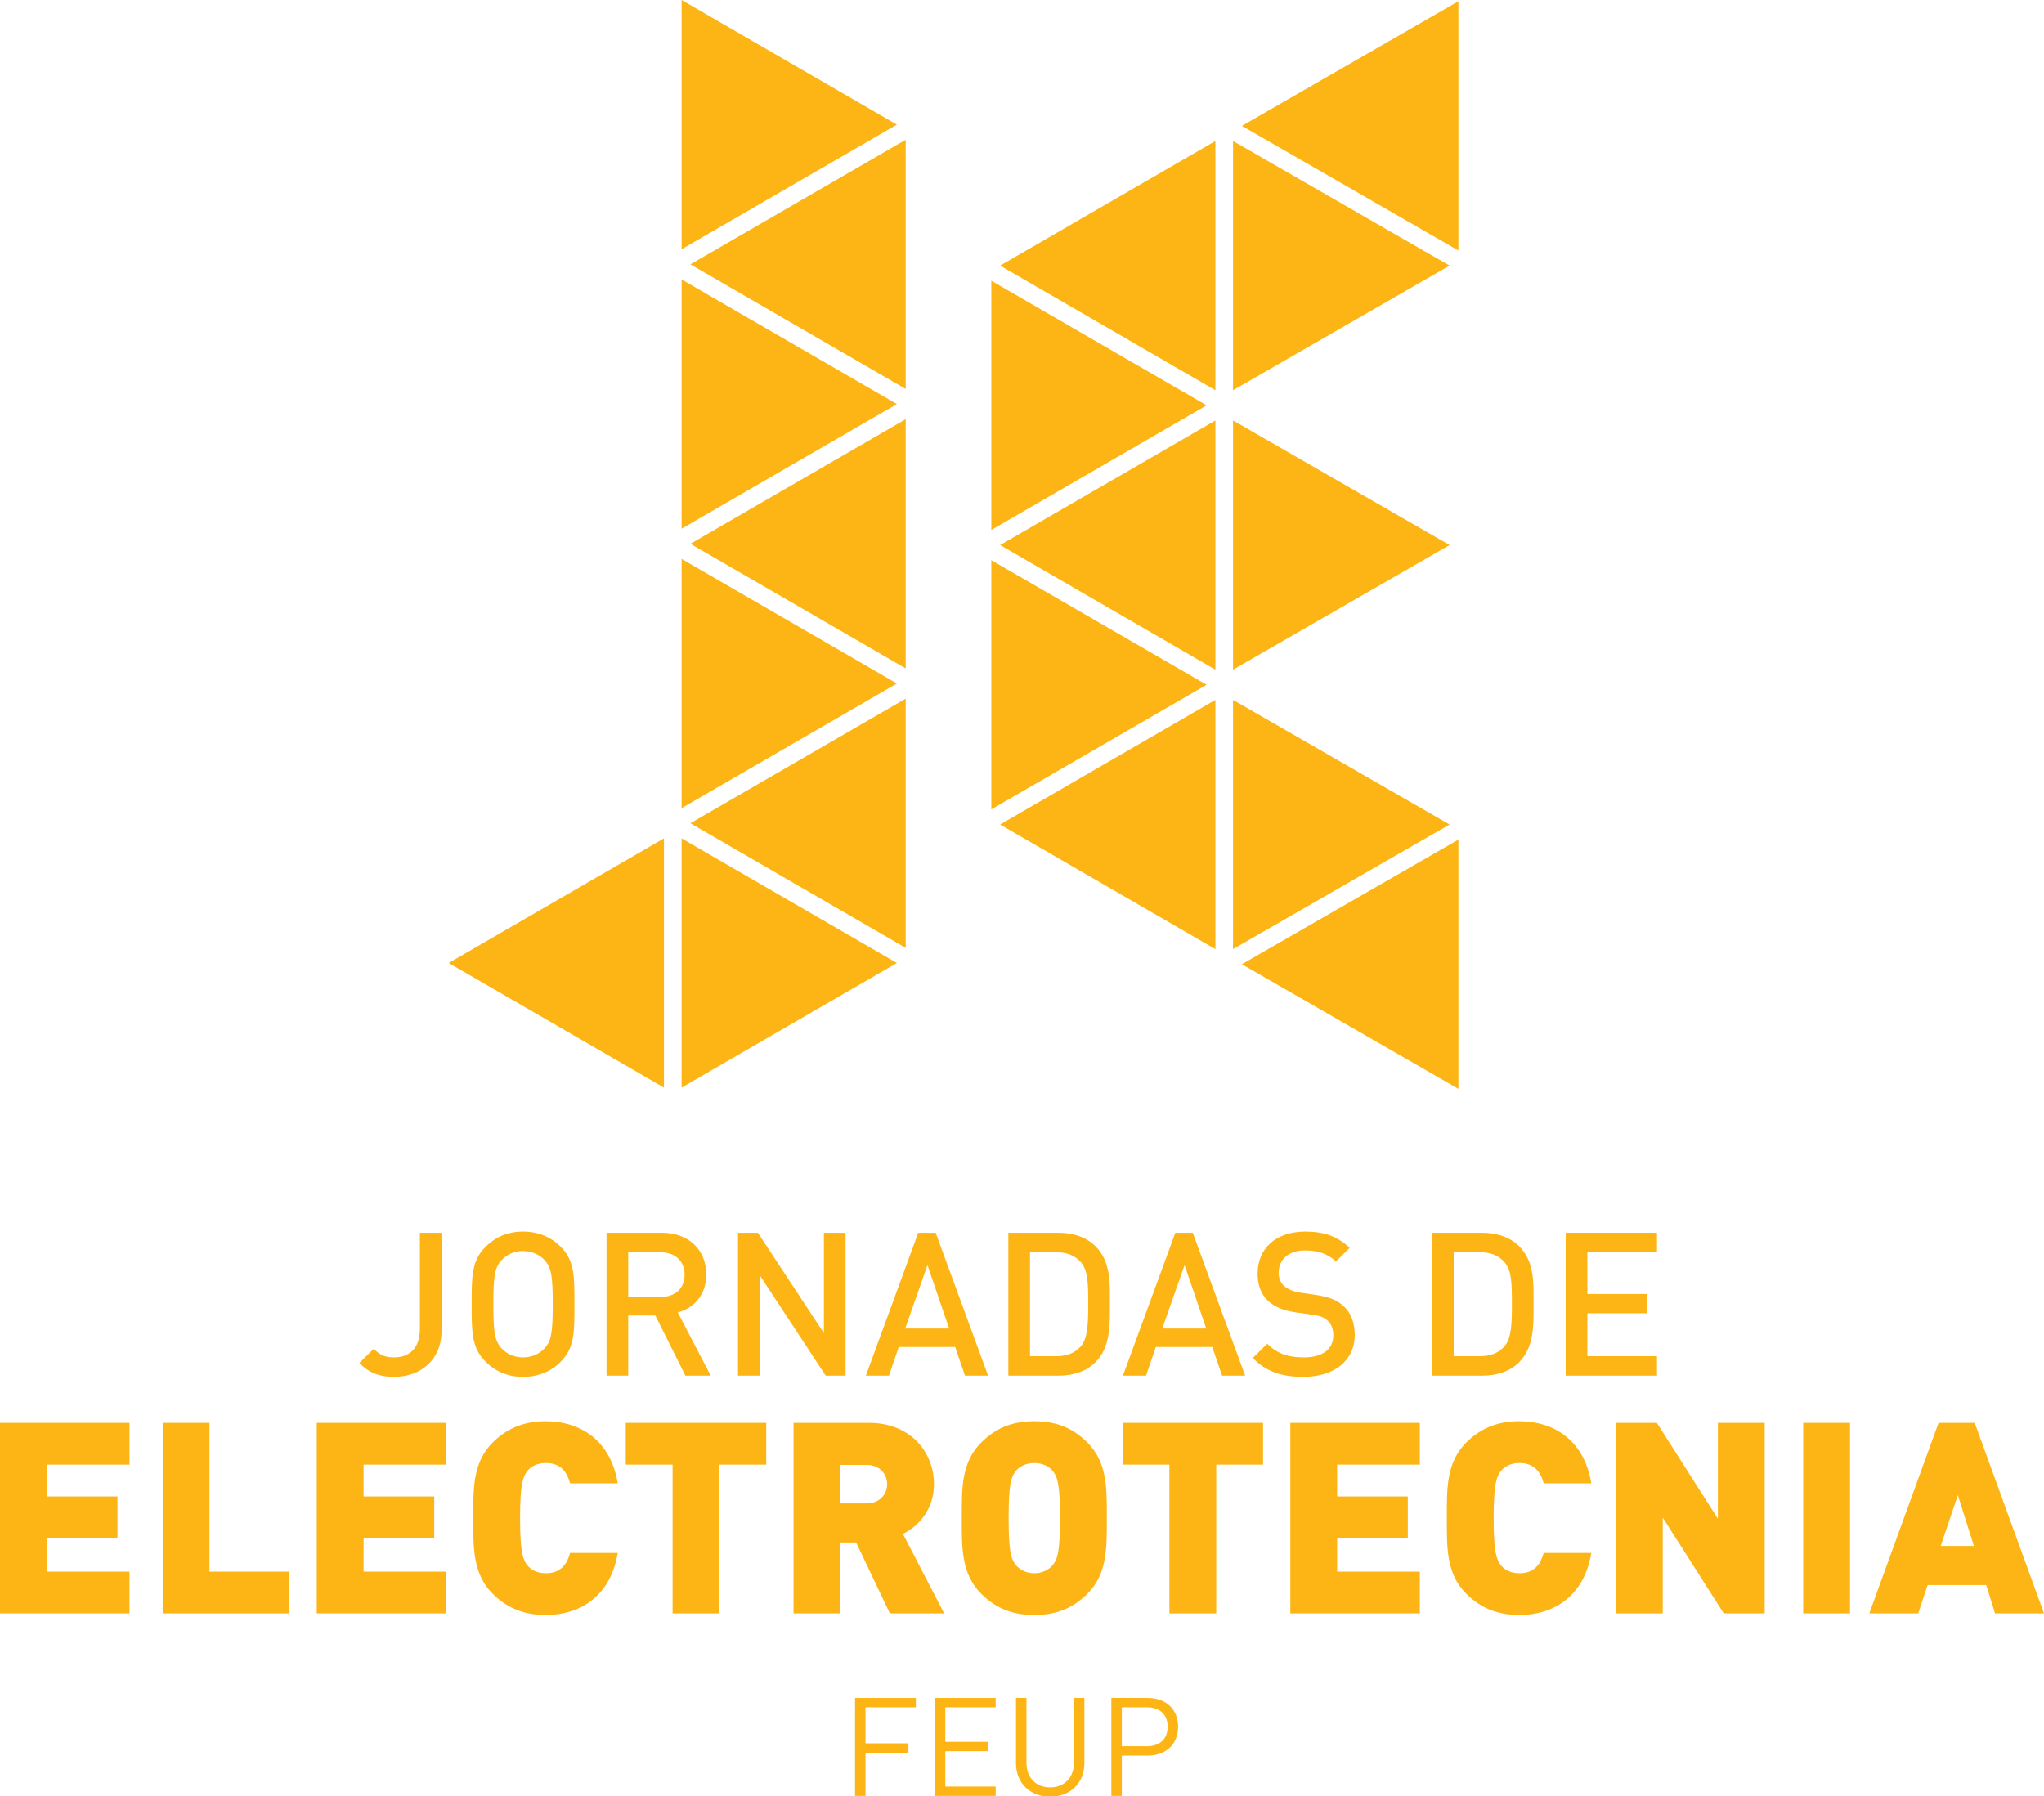
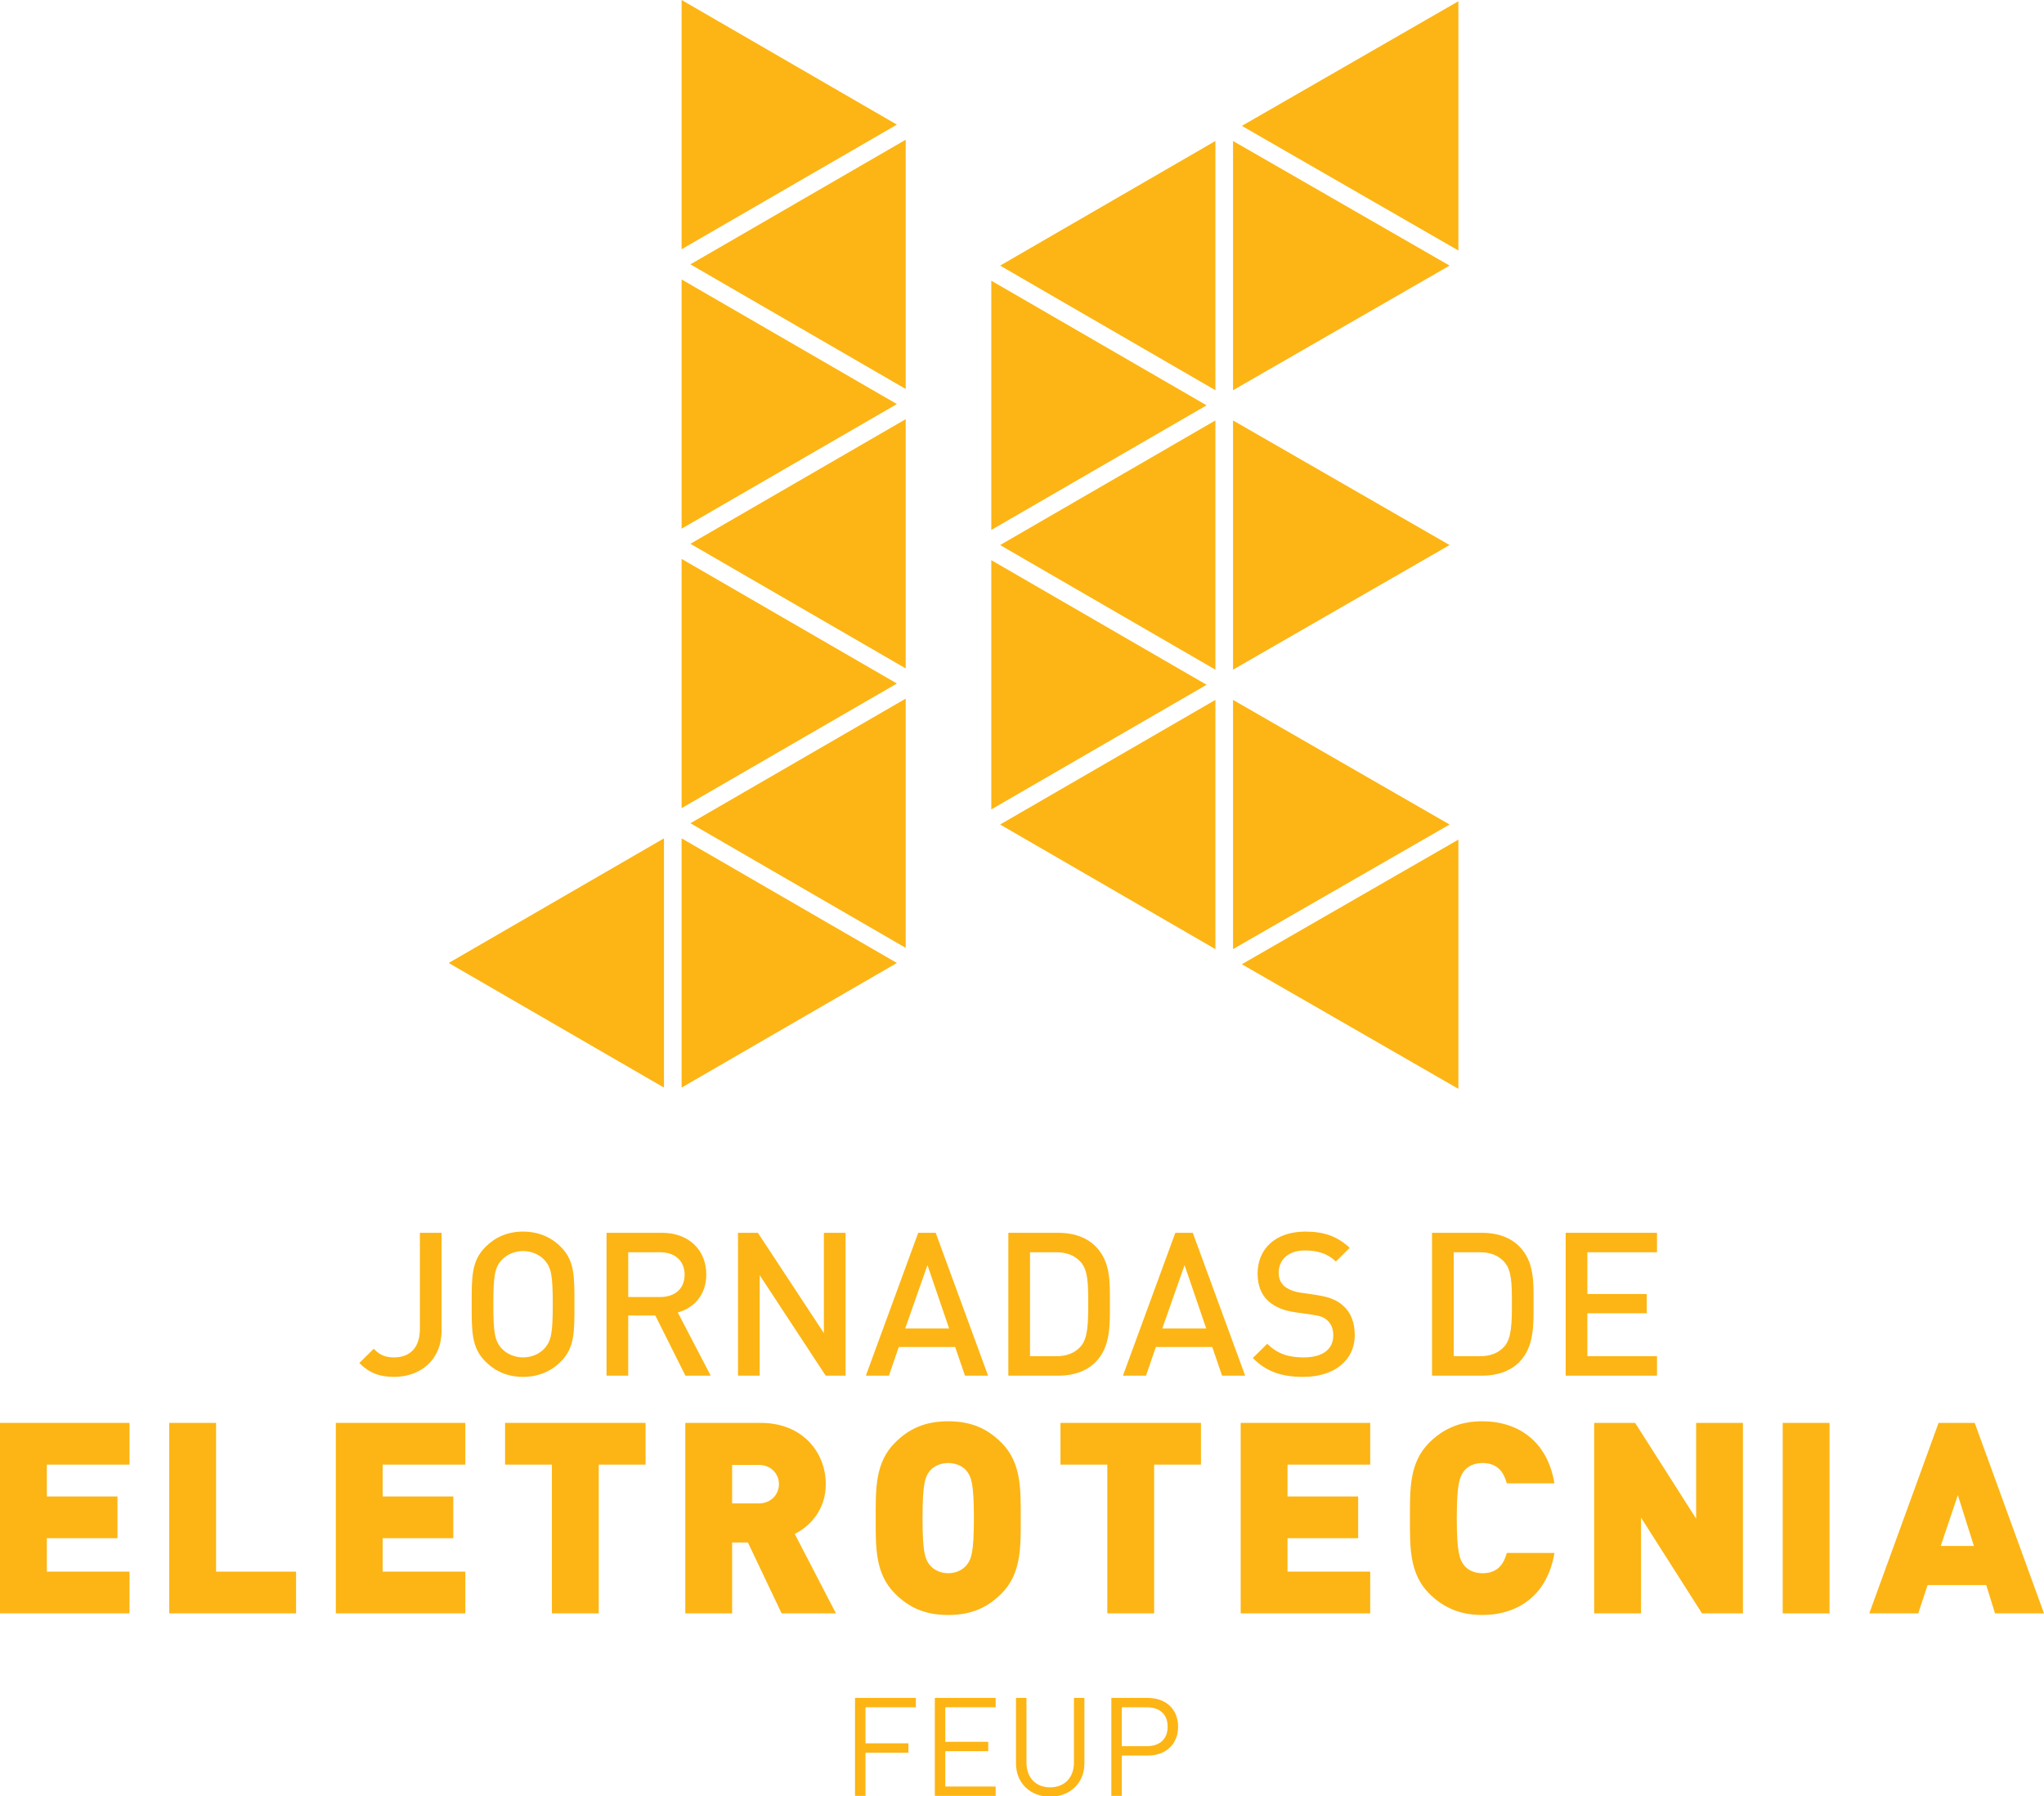
<svg xmlns="http://www.w3.org/2000/svg" version="1.1" id="Layer_1" x="0px" y="0px" width="566.629" height="497.948" viewBox="0 0 566.629 497.948" enable-background="new 0 0 841.89 589.091" xml:space="preserve">
  <defs id="defs79" />
-   <g id="g3" transform="translate(-137.631,-45.472)">
-     <g id="g5">
-       <g id="g7">
-         <path d="m 246.855,427.219 c -4.062,0 -6.898,-1.113 -9.625,-3.838 l 4.006,-3.951 c 1.391,1.391 2.727,2.393 5.619,2.393 4.45,0 7.177,-2.727 7.177,-7.9 v -26.648 h 6.009 v 27.094 c 0,8.233 -5.897,12.85 -13.186,12.85 z" id="path9" style="fill:#fcb514" />
-         <path d="m 293.089,422.991 c -2.727,2.727 -6.231,4.229 -10.459,4.229 -4.229,0 -7.678,-1.502 -10.403,-4.229 -3.895,-3.895 -3.839,-8.289 -3.839,-15.91 0,-7.623 -0.056,-12.018 3.839,-15.912 2.726,-2.727 6.175,-4.229 10.403,-4.229 4.228,0 7.732,1.502 10.459,4.229 3.895,3.895 3.783,8.289 3.783,15.912 0,7.621 0.111,12.015 -3.783,15.91 z m -4.563,-28.205 c -1.391,-1.502 -3.561,-2.449 -5.896,-2.449 -2.337,0 -4.507,0.947 -5.897,2.449 -1.947,2.113 -2.337,4.338 -2.337,12.295 0,7.955 0.39,10.18 2.337,12.295 1.391,1.502 3.561,2.447 5.897,2.447 2.336,0 4.506,-0.945 5.896,-2.447 1.947,-2.115 2.337,-4.34 2.337,-12.295 0,-7.957 -0.389,-10.182 -2.337,-12.295 z" id="path11" style="fill:#fcb514" />
-         <path d="m 327.64,426.885 -8.346,-16.689 h -7.511 v 16.689 h -6.008 v -39.611 h 15.354 c 7.511,0 12.295,4.84 12.295,11.572 0,5.674 -3.449,9.291 -7.899,10.516 l 9.124,17.523 h -7.009 z m -6.955,-34.215 h -8.901 v 12.406 h 8.901 c 4.006,0 6.732,-2.281 6.732,-6.176 0,-3.892 -2.727,-6.23 -6.732,-6.23 z" id="path13" style="fill:#fcb514" />
-         <path d="m 366.529,426.885 -18.304,-27.873 v 27.873 h -6.008 v -39.611 h 5.508 l 18.303,27.816 v -27.816 h 6.009 v 39.611 h -5.508 z" id="path15" style="fill:#fcb514" />
-         <path d="m 405.142,426.885 -2.727,-7.955 h -15.633 l -2.727,7.955 h -6.397 l 14.521,-39.611 h 4.84 l 14.521,39.611 h -6.398 z m -10.404,-30.654 -6.176,17.58 h 12.184 l -6.008,-17.58 z" id="path17" style="fill:#fcb514" />
-         <path d="m 441.306,423.159 c -2.504,2.502 -6.12,3.727 -10.237,3.727 H 417.16 v -39.611 h 13.908 c 4.117,0 7.733,1.225 10.237,3.729 4.283,4.283 4.005,10.068 4.005,15.799 0,5.731 0.279,12.071 -4.004,16.356 z m -4.118,-27.819 c -1.669,-1.834 -3.895,-2.67 -6.731,-2.67 h -7.288 v 28.818 h 7.288 c 2.837,0 5.063,-0.834 6.731,-2.67 2.059,-2.281 2.114,-6.564 2.114,-12.018 10e-4,-5.45 -0.055,-9.178 -2.114,-11.46 z" id="path19" style="fill:#fcb514" />
-         <path d="m 476.412,426.885 -2.726,-7.955 h -15.633 l -2.727,7.955 h -6.397 l 14.521,-39.611 h 4.84 l 14.521,39.611 h -6.399 z m -10.403,-30.654 -6.175,17.58 h 12.184 l -6.009,-17.58 z" id="path21" style="fill:#fcb514" />
-         <path d="m 498.946,427.219 c -5.952,0 -10.236,-1.391 -14.02,-5.229 l 4.006,-3.951 c 2.893,2.893 6.063,3.783 10.125,3.783 5.174,0 8.179,-2.225 8.179,-6.064 0,-1.725 -0.501,-3.17 -1.559,-4.117 -1.001,-0.945 -2.002,-1.334 -4.339,-1.668 l -4.674,-0.668 c -3.227,-0.445 -5.785,-1.557 -7.51,-3.172 -1.947,-1.836 -2.894,-4.338 -2.894,-7.564 0,-6.898 5.008,-11.629 13.241,-11.629 5.229,0 8.901,1.336 12.295,4.508 l -3.839,3.783 c -2.447,-2.338 -5.285,-3.061 -8.623,-3.061 -4.673,0 -7.232,2.67 -7.232,6.176 0,1.445 0.445,2.725 1.502,3.672 1.002,0.889 2.615,1.557 4.451,1.836 l 4.506,0.666 c 3.672,0.557 5.73,1.447 7.399,2.949 2.17,1.893 3.227,4.729 3.227,8.123 10e-4,7.287 -5.951,11.627 -14.241,11.627 z" id="path23" style="fill:#fcb514" />
-         <path d="m 558.755,423.159 c -2.504,2.502 -6.12,3.727 -10.237,3.727 H 534.61 v -39.611 h 13.908 c 4.117,0 7.733,1.225 10.237,3.729 4.283,4.283 4.005,10.068 4.005,15.799 0,5.731 0.278,12.071 -4.005,16.356 z m -4.117,-27.819 c -1.669,-1.834 -3.895,-2.67 -6.731,-2.67 h -7.288 v 28.818 h 7.288 c 2.837,0 5.063,-0.834 6.731,-2.67 2.059,-2.281 2.114,-6.564 2.114,-12.018 0,-5.45 -0.056,-9.178 -2.114,-11.46 z" id="path25" style="fill:#fcb514" />
-         <path d="m 571.663,426.885 v -39.611 h 25.313 v 5.396 h -19.305 v 11.572 h 16.467 v 5.34 h -16.467 v 11.906 h 19.305 v 5.396 h -25.313 z" id="path27" style="fill:#fcb514" />
-       </g>
+   <g id="g5" transform="translate(-137.631,-45.472)">
+     <g id="g7">
+       <path style="fill:#fcb514" id="path9" d="m 246.855,427.219 c -4.062,0 -6.898,-1.113 -9.625,-3.838 l 4.006,-3.951 c 1.391,1.391 2.727,2.393 5.619,2.393 4.45,0 7.177,-2.727 7.177,-7.9 v -26.648 h 6.009 v 27.094 c 0,8.233 -5.897,12.85 -13.186,12.85 z" />
+       <path style="fill:#fcb514" id="path11" d="m 293.089,422.991 c -2.727,2.727 -6.231,4.229 -10.459,4.229 -4.229,0 -7.678,-1.502 -10.403,-4.229 -3.895,-3.895 -3.839,-8.289 -3.839,-15.91 0,-7.623 -0.056,-12.018 3.839,-15.912 2.726,-2.727 6.175,-4.229 10.403,-4.229 4.228,0 7.732,1.502 10.459,4.229 3.895,3.895 3.783,8.289 3.783,15.912 0,7.621 0.111,12.015 -3.783,15.91 z m -4.563,-28.205 c -1.391,-1.502 -3.561,-2.449 -5.896,-2.449 -2.337,0 -4.507,0.947 -5.897,2.449 -1.947,2.113 -2.337,4.338 -2.337,12.295 0,7.955 0.39,10.18 2.337,12.295 1.391,1.502 3.561,2.447 5.897,2.447 2.336,0 4.506,-0.945 5.896,-2.447 1.947,-2.115 2.337,-4.34 2.337,-12.295 0,-7.957 -0.389,-10.182 -2.337,-12.295 z" />
+       <path style="fill:#fcb514" id="path13" d="m 327.64,426.885 -8.346,-16.689 h -7.511 v 16.689 h -6.008 v -39.611 h 15.354 c 7.511,0 12.295,4.84 12.295,11.572 0,5.674 -3.449,9.291 -7.899,10.516 l 9.124,17.523 h -7.009 z m -6.955,-34.215 h -8.901 v 12.406 h 8.901 c 4.006,0 6.732,-2.281 6.732,-6.176 0,-3.892 -2.727,-6.23 -6.732,-6.23 z" />
+       <path style="fill:#fcb514" id="path15" d="m 366.529,426.885 -18.304,-27.873 v 27.873 h -6.008 v -39.611 h 5.508 l 18.303,27.816 v -27.816 h 6.009 v 39.611 h -5.508 z" />
+       <path style="fill:#fcb514" id="path17" d="m 405.142,426.885 -2.727,-7.955 h -15.633 l -2.727,7.955 h -6.397 l 14.521,-39.611 h 4.84 l 14.521,39.611 h -6.398 z m -10.404,-30.654 -6.176,17.58 h 12.184 l -6.008,-17.58 z" />
+       <path style="fill:#fcb514" id="path19" d="m 441.306,423.159 c -2.504,2.502 -6.12,3.727 -10.237,3.727 H 417.16 v -39.611 h 13.908 c 4.117,0 7.733,1.225 10.237,3.729 4.283,4.283 4.005,10.068 4.005,15.799 0,5.731 0.279,12.071 -4.004,16.356 z m -4.118,-27.819 c -1.669,-1.834 -3.895,-2.67 -6.731,-2.67 h -7.288 v 28.818 h 7.288 c 2.837,0 5.063,-0.834 6.731,-2.67 2.059,-2.281 2.114,-6.564 2.114,-12.018 10e-4,-5.45 -0.055,-9.178 -2.114,-11.46 z" />
+       <path style="fill:#fcb514" id="path21" d="m 476.412,426.885 -2.726,-7.955 h -15.633 l -2.727,7.955 h -6.397 l 14.521,-39.611 h 4.84 l 14.521,39.611 h -6.399 z m -10.403,-30.654 -6.175,17.58 h 12.184 l -6.009,-17.58 z" />
+       <path style="fill:#fcb514" id="path23" d="m 498.946,427.219 c -5.952,0 -10.236,-1.391 -14.02,-5.229 l 4.006,-3.951 c 2.893,2.893 6.063,3.783 10.125,3.783 5.174,0 8.179,-2.225 8.179,-6.064 0,-1.725 -0.501,-3.17 -1.559,-4.117 -1.001,-0.945 -2.002,-1.334 -4.339,-1.668 l -4.674,-0.668 c -3.227,-0.445 -5.785,-1.557 -7.51,-3.172 -1.947,-1.836 -2.894,-4.338 -2.894,-7.564 0,-6.898 5.008,-11.629 13.241,-11.629 5.229,0 8.901,1.336 12.295,4.508 l -3.839,3.783 c -2.447,-2.338 -5.285,-3.061 -8.623,-3.061 -4.673,0 -7.232,2.67 -7.232,6.176 0,1.445 0.445,2.725 1.502,3.672 1.002,0.889 2.615,1.557 4.451,1.836 l 4.506,0.666 c 3.672,0.557 5.73,1.447 7.399,2.949 2.17,1.893 3.227,4.729 3.227,8.123 10e-4,7.287 -5.951,11.627 -14.241,11.627 z" />
+       <path style="fill:#fcb514" id="path25" d="m 558.755,423.159 c -2.504,2.502 -6.12,3.727 -10.237,3.727 H 534.61 v -39.611 h 13.908 c 4.117,0 7.733,1.225 10.237,3.729 4.283,4.283 4.005,10.068 4.005,15.799 0,5.731 0.278,12.071 -4.005,16.356 z m -4.117,-27.819 c -1.669,-1.834 -3.895,-2.67 -6.731,-2.67 h -7.288 v 28.818 h 7.288 c 2.837,0 5.063,-0.834 6.731,-2.67 2.059,-2.281 2.114,-6.564 2.114,-12.018 0,-5.45 -0.056,-9.178 -2.114,-11.46 z" />
+       <path style="fill:#fcb514" id="path27" d="m 571.663,426.885 v -39.611 h 25.313 v 5.396 h -19.305 v 11.572 h 16.467 v 5.34 h -16.467 v 11.906 h 19.305 v 5.396 h -25.313 z" />
    </g>
-     <g id="g29">
-       <g id="g31">
-         <path d="m 137.631,492.792 v -52.813 h 35.9 v 11.572 h -22.92 v 8.826 h 19.582 v 11.57 h -19.582 v 9.271 h 22.92 v 11.572 h -35.9 z" id="path33" style="fill:#fcb514" />
-         <path d="m 182.724,492.792 v -52.813 h 12.98 v 41.24 h 22.178 v 11.572 h -35.158 z" id="path35" style="fill:#fcb514" />
-         <path d="m 225.442,492.792 v -52.813 h 35.899 v 11.572 h -22.919 v 8.826 h 19.581 v 11.57 h -19.581 v 9.271 h 22.919 v 11.572 h -35.899 z" id="path37" style="fill:#fcb514" />
-         <path d="m 288.854,493.237 c -6.156,0 -10.829,-2.078 -14.686,-5.936 -5.563,-5.563 -5.341,-12.98 -5.341,-20.916 0,-7.938 -0.223,-15.354 5.341,-20.916 3.856,-3.857 8.529,-5.936 14.686,-5.936 10.014,0 18.099,5.564 20.027,17.209 h -13.203 c -0.815,-2.967 -2.447,-5.637 -6.75,-5.637 -2.373,0 -4.153,0.963 -5.118,2.225 -1.187,1.559 -2.002,3.412 -2.002,13.055 0,9.643 0.815,11.496 2.002,13.055 0.965,1.26 2.745,2.225 5.118,2.225 4.303,0 5.935,-2.67 6.75,-5.637 h 13.203 c -1.928,11.644 -10.013,17.209 -20.027,17.209 z" id="path39" style="fill:#fcb514" />
-         <path d="m 337.063,451.551 v 41.24 h -12.979 v -41.24 h -12.98 v -11.572 h 38.94 v 11.572 h -12.981 z" id="path41" style="fill:#fcb514" />
-         <path d="m 384.308,492.792 -9.347,-19.656 h -4.376 v 19.656 h -12.98 v -52.813 h 20.917 c 11.72,0 18.024,8.309 18.024,16.986 0,7.195 -4.45,11.719 -8.604,13.797 l 11.423,22.029 h -15.057 z m -6.379,-41.167 h -7.344 v 10.68 h 7.344 c 3.56,0 5.637,-2.596 5.637,-5.34 0,-2.744 -2.078,-5.34 -5.637,-5.34 z" id="path43" style="fill:#fcb514" />
-         <path d="m 439.117,487.301 c -3.857,3.857 -8.308,5.936 -14.761,5.936 -6.453,0 -10.903,-2.078 -14.761,-5.936 -5.563,-5.563 -5.34,-12.98 -5.34,-20.916 0,-7.938 -0.223,-15.354 5.34,-20.916 3.857,-3.857 8.308,-5.936 14.761,-5.936 6.453,0 10.903,2.078 14.761,5.936 5.563,5.563 5.34,12.979 5.34,20.916 0,7.936 0.223,15.354 -5.34,20.916 z m -9.568,-33.896 c -0.965,-1.262 -2.818,-2.299 -5.192,-2.299 -2.374,0 -4.228,1.037 -5.192,2.299 -1.187,1.559 -1.928,3.338 -1.928,12.98 0,9.642 0.741,11.348 1.928,12.906 0.965,1.26 2.818,2.373 5.192,2.373 2.374,0 4.228,-1.113 5.192,-2.373 1.187,-1.559 1.928,-3.264 1.928,-12.906 0,-9.642 -0.742,-11.422 -1.928,-12.98 z" id="path45" style="fill:#fcb514" />
-         <path d="m 474.79,451.551 v 41.24 h -12.98 v -41.24 h -12.98 v -11.572 h 38.94 v 11.572 h -12.98 z" id="path47" style="fill:#fcb514" />
-         <path d="m 495.332,492.792 v -52.813 h 35.899 v 11.572 h -22.92 v 8.826 h 19.582 v 11.57 h -19.582 v 9.271 h 22.92 v 11.572 h -35.899 z" id="path49" style="fill:#fcb514" />
-         <path d="m 558.744,493.237 c -6.156,0 -10.829,-2.078 -14.687,-5.936 -5.563,-5.563 -5.34,-12.98 -5.34,-20.916 0,-7.938 -0.223,-15.354 5.34,-20.916 3.857,-3.857 8.53,-5.936 14.687,-5.936 10.014,0 18.099,5.564 20.026,17.209 h -13.202 c -0.816,-2.967 -2.448,-5.637 -6.75,-5.637 -2.373,0 -4.153,0.963 -5.118,2.225 -1.187,1.559 -2.003,3.412 -2.003,13.055 0,9.643 0.816,11.496 2.003,13.055 0.965,1.26 2.745,2.225 5.118,2.225 4.302,0 5.934,-2.67 6.75,-5.637 h 13.202 c -1.927,11.644 -10.012,17.209 -20.026,17.209 z" id="path51" style="fill:#fcb514" />
-         <path d="M 615.482,492.792 598.57,466.237 v 26.555 h -12.979 v -52.813 h 11.348 l 16.912,26.555 v -26.555 h 12.98 v 52.813 h -11.349 z" id="path53" style="fill:#fcb514" />
-         <path d="m 637.507,492.792 v -52.813 h 12.979 v 52.813 h -12.979 z" id="path55" style="fill:#fcb514" />
-         <path d="m 690.686,492.792 -2.447,-7.863 h -16.244 l -2.597,7.863 h -13.573 l 19.211,-52.813 h 10.014 l 19.21,52.813 h -13.574 z m -10.311,-32.786 -4.747,14.094 h 9.198 l -4.451,-14.094 z" id="path57" style="fill:#fcb514" />
-       </g>
-     </g>
-     <g id="g59">
-       <path d="m 321.694,347.013 -59.68,-34.55 59.68,-34.552 v 69.102 z m 4.887,-232.437 V 45.472 l 59.681,34.552 -59.681,34.552 z m 0,77.479 v -69.104 l 59.681,34.551 -59.681,34.553 z m 0,77.48 v -69.104 l 59.681,34.552 -59.681,34.552 z m 0,8.375 59.681,34.552 -59.681,34.55 V 277.91 z M 388.704,84.212 v 69.104 l -59.68,-34.552 59.68,-34.552 z m 0,146.583 -59.68,-34.552 59.68,-34.552 v 69.104 z m 0,77.48 -59.68,-34.553 59.68,-34.551 v 69.104 z" id="path61" style="fill:#fcb514" />
-       <path d="M 412.437,192.404 V 123.3 l 59.68,34.552 -59.68,34.552 z m 0,77.48 V 200.78 l 59.68,34.552 -59.68,34.552 z m 62.122,-116.219 -59.68,-34.552 59.68,-34.551 v 69.103 z m 0,8.375 v 69.104 l -59.68,-34.552 59.68,-34.552 z m 0,146.583 -59.68,-34.551 59.68,-34.551 v 69.102 z m 64.917,-189.511 -60.03,34.552 V 84.561 l 60.03,34.551 z m 0,77.48 -60.03,34.552 V 162.04 l 60.03,34.552 z m -60.031,42.928 60.03,34.551 -60.03,34.551 V 239.52 z m 2.444,-159.147 60.029,-34.552 v 69.104 L 481.889,80.373 z m 60.029,266.989 -60.029,-34.551 60.029,-34.551 v 69.102 z" id="path63" style="fill:#fcb514" />
-     </g>
-     <g id="g65">
-       <g id="g67">
-         <path d="m 377.558,518.825 v 9.994 h 11.902 v 2.594 h -11.902 v 11.979 h -2.898 v -27.16 h 16.86 v 2.594 h -13.962 z" id="path69" style="fill:#fcb514" />
-         <path d="m 396.78,543.391 v -27.16 h 16.861 v 2.594 H 399.68 v 9.574 h 11.902 v 2.594 H 399.68 v 9.805 h 13.962 v 2.594 H 396.78 z" id="path71" style="fill:#fcb514" />
-         <path d="m 428.744,543.62 c -5.494,0 -9.461,-3.777 -9.461,-9.193 v -18.195 h 2.899 v 17.967 c 0,4.119 2.594,6.828 6.562,6.828 3.968,0 6.6,-2.709 6.6,-6.828 v -17.967 h 2.899 v 18.195 c 0,5.415 -4.006,9.193 -9.499,9.193 z" id="path73" style="fill:#fcb514" />
-         <path d="m 455.825,532.213 h -7.21 v 11.178 h -2.899 v -27.16 h 10.109 c 4.959,0 8.393,3.09 8.393,7.973 0,4.883 -3.434,8.009 -8.393,8.009 z m -0.266,-13.388 h -6.943 v 10.795 h 6.943 c 3.395,0 5.76,-1.832 5.76,-5.416 -0.001,-3.586 -2.366,-5.379 -5.76,-5.379 z" id="path75" style="fill:#fcb514" />
-       </g>
+   </g>
+   <path style="fill:#fcb514" id="path33" d="m 0,447.32 v -52.813 h 35.9 v 11.572 H 12.98 v 8.826 h 19.582 v 11.57 H 12.98 v 9.271 H 35.9 v 11.572 H 0 z" />
+   <path style="fill:#fcb514" id="path35" d="m 46.92,447.32 v -52.813 h 12.98 v 41.24 h 22.178 v 11.572 h -35.158 z" />
+   <path style="fill:#fcb514" id="path37" d="m 93.098,447.32 v -52.813 h 35.899 v 11.572 h -22.919 v 8.826 h 19.581 v 11.57 h -19.581 v 9.271 h 22.919 v 11.572 H 93.098 z" />
+   <path style="fill:#fcb514" id="path41" d="m 165.976,406.079 v 41.24 h -12.979 v -41.24 h -12.98 v -11.572 h 38.94 v 11.572 h -12.981 z" />
+   <path style="fill:#fcb514" id="path43" d="m 216.68,447.32 -9.347,-19.656 h -4.376 v 19.656 h -12.98 v -52.813 h 20.917 c 11.72,0 18.024,8.309 18.024,16.986 0,7.195 -4.45,11.719 -8.604,13.797 l 11.423,22.029 h -15.057 z m -6.379,-41.167 h -7.344 v 10.68 h 7.344 c 3.56,0 5.637,-2.596 5.637,-5.34 0,-2.744 -2.078,-5.34 -5.637,-5.34 z" />
+   <path style="fill:#fcb514" id="path45" d="m 277.62,441.829 c -3.857,3.857 -8.308,5.936 -14.761,5.936 -6.453,0 -10.903,-2.078 -14.761,-5.936 -5.563,-5.563 -5.34,-12.98 -5.34,-20.916 0,-7.938 -0.223,-15.354 5.34,-20.916 3.857,-3.857 8.308,-5.936 14.761,-5.936 6.453,0 10.903,2.078 14.761,5.936 5.563,5.563 5.34,12.979 5.34,20.916 0,7.936 0.223,15.354 -5.34,20.916 z m -9.568,-33.896 c -0.965,-1.262 -2.818,-2.299 -5.192,-2.299 -2.374,0 -4.228,1.037 -5.192,2.299 -1.187,1.559 -1.928,3.338 -1.928,12.98 0,9.642 0.741,11.348 1.928,12.906 0.965,1.26 2.818,2.373 5.192,2.373 2.374,0 4.228,-1.113 5.192,-2.373 1.187,-1.559 1.928,-3.264 1.928,-12.906 0,-9.642 -0.742,-11.422 -1.928,-12.98 z" />
+   <path style="fill:#fcb514" id="path47" d="m 319.942,406.079 v 41.24 h -12.98 v -41.24 h -12.98 v -11.572 h 38.94 v 11.572 h -12.98 z" />
+   <path style="fill:#fcb514" id="path49" d="m 343.942,447.32 v -52.813 h 35.899 v 11.572 h -22.92 v 8.826 h 19.582 v 11.57 h -19.582 v 9.271 h 22.92 v 11.572 h -35.899 z" />
+   <path style="fill:#fcb514" id="path51" d="m 410.889,447.765 c -6.156,0 -10.829,-2.078 -14.687,-5.936 -5.563,-5.563 -5.34,-12.98 -5.34,-20.916 0,-7.938 -0.223,-15.354 5.34,-20.916 3.857,-3.857 8.53,-5.936 14.687,-5.936 10.014,0 18.099,5.564 20.026,17.209 h -13.202 c -0.816,-2.967 -2.448,-5.637 -6.75,-5.637 -2.373,0 -4.153,0.963 -5.118,2.225 -1.187,1.559 -2.003,3.412 -2.003,13.055 0,9.643 0.816,11.496 2.003,13.055 0.965,1.26 2.745,2.225 5.118,2.225 4.302,0 5.934,-2.67 6.75,-5.637 h 13.202 c -1.927,11.644 -10.012,17.209 -20.026,17.209 z" />
+   <path style="fill:#fcb514" id="path53" d="m 471.826,447.32 -16.912,-26.555 v 26.555 h -12.979 v -52.813 h 11.348 l 16.912,26.555 v -26.555 h 12.98 v 52.813 h -11.349 z" />
+   <path style="fill:#fcb514" id="path55" d="m 494.195,447.32 v -52.813 h 12.979 v 52.813 h -12.979 z" />
+   <path style="fill:#fcb514" id="path57" d="m 553.055,447.32 -2.447,-7.863 h -16.244 l -2.597,7.863 h -13.573 l 19.211,-52.813 h 10.014 l 19.21,52.813 h -13.574 z m -10.311,-32.786 -4.747,14.094 h 9.198 l -4.451,-14.094 z" />
+   <g id="g59" transform="translate(-137.631,-45.472)">
+     <path style="fill:#fcb514" id="path61" d="m 321.694,347.013 -59.68,-34.55 59.68,-34.552 v 69.102 z m 4.887,-232.437 V 45.472 l 59.681,34.552 -59.681,34.552 z m 0,77.479 v -69.104 l 59.681,34.551 -59.681,34.553 z m 0,77.48 v -69.104 l 59.681,34.552 -59.681,34.552 z m 0,8.375 59.681,34.552 -59.681,34.55 V 277.91 z M 388.704,84.212 v 69.104 l -59.68,-34.552 59.68,-34.552 z m 0,146.583 -59.68,-34.552 59.68,-34.552 v 69.104 z m 0,77.48 -59.68,-34.553 59.68,-34.551 v 69.104 z" />
+     <path style="fill:#fcb514" id="path63" d="M 412.437,192.404 V 123.3 l 59.68,34.552 -59.68,34.552 z m 0,77.48 V 200.78 l 59.68,34.552 -59.68,34.552 z m 62.122,-116.219 -59.68,-34.552 59.68,-34.551 v 69.103 z m 0,8.375 v 69.104 l -59.68,-34.552 59.68,-34.552 z m 0,146.583 -59.68,-34.551 59.68,-34.551 v 69.102 z m 64.917,-189.511 -60.03,34.552 V 84.561 l 60.03,34.551 z m 0,77.48 -60.03,34.552 V 162.04 l 60.03,34.552 z m -60.031,42.928 60.03,34.551 -60.03,34.551 V 239.52 z m 2.444,-159.147 60.029,-34.552 v 69.104 L 481.889,80.373 z m 60.029,266.989 -60.029,-34.551 60.029,-34.551 v 69.102 z" />
+   </g>
+   <g id="g65" transform="translate(-137.631,-45.472)">
+     <g id="g67">
+       <path style="fill:#fcb514" id="path69" d="m 377.558,518.825 v 9.994 h 11.902 v 2.594 h -11.902 v 11.979 h -2.898 v -27.16 h 16.86 v 2.594 h -13.962 z" />
+       <path style="fill:#fcb514" id="path71" d="m 396.78,543.391 v -27.16 h 16.861 v 2.594 H 399.68 v 9.574 h 11.902 v 2.594 H 399.68 v 9.805 h 13.962 v 2.594 H 396.78 z" />
+       <path style="fill:#fcb514" id="path73" d="m 428.744,543.62 c -5.494,0 -9.461,-3.777 -9.461,-9.193 v -18.195 h 2.899 v 17.967 c 0,4.119 2.594,6.828 6.562,6.828 3.968,0 6.6,-2.709 6.6,-6.828 v -17.967 h 2.899 v 18.195 c 0,5.415 -4.006,9.193 -9.499,9.193 z" />
+       <path style="fill:#fcb514" id="path75" d="m 455.825,532.213 h -7.21 v 11.178 h -2.899 v -27.16 h 10.109 c 4.959,0 8.393,3.09 8.393,7.973 0,4.883 -3.434,8.009 -8.393,8.009 z m -0.266,-13.388 h -6.943 v 10.795 h 6.943 c 3.395,0 5.76,-1.832 5.76,-5.416 -0.001,-3.586 -2.366,-5.379 -5.76,-5.379 z" />
    </g>
  </g>
</svg>
